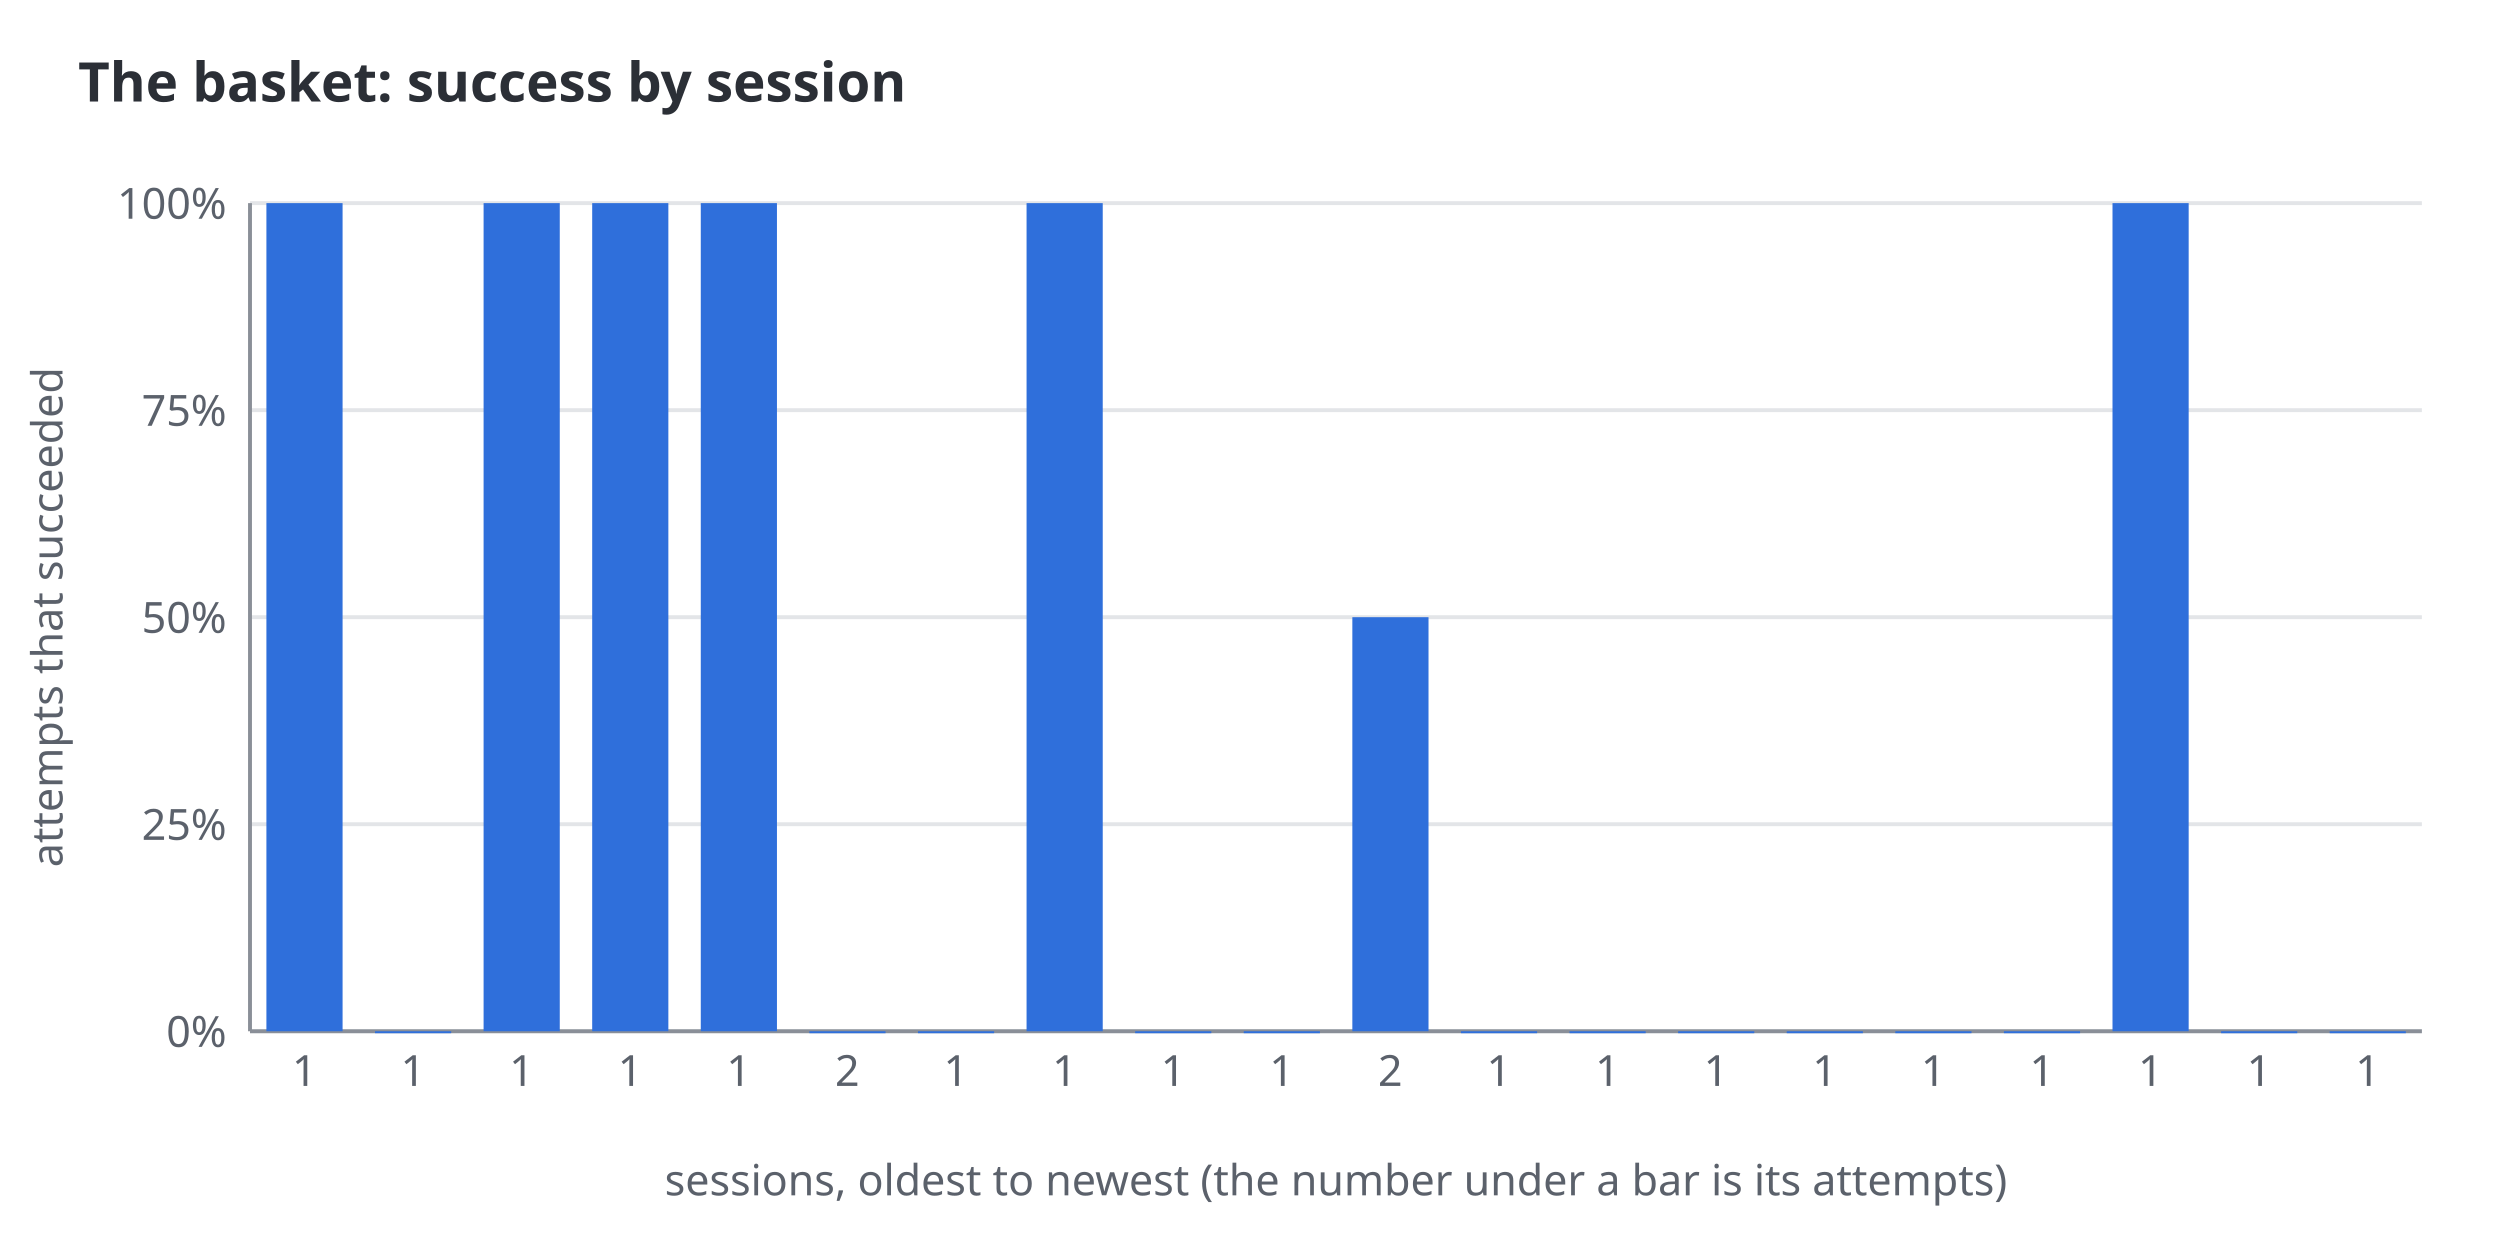
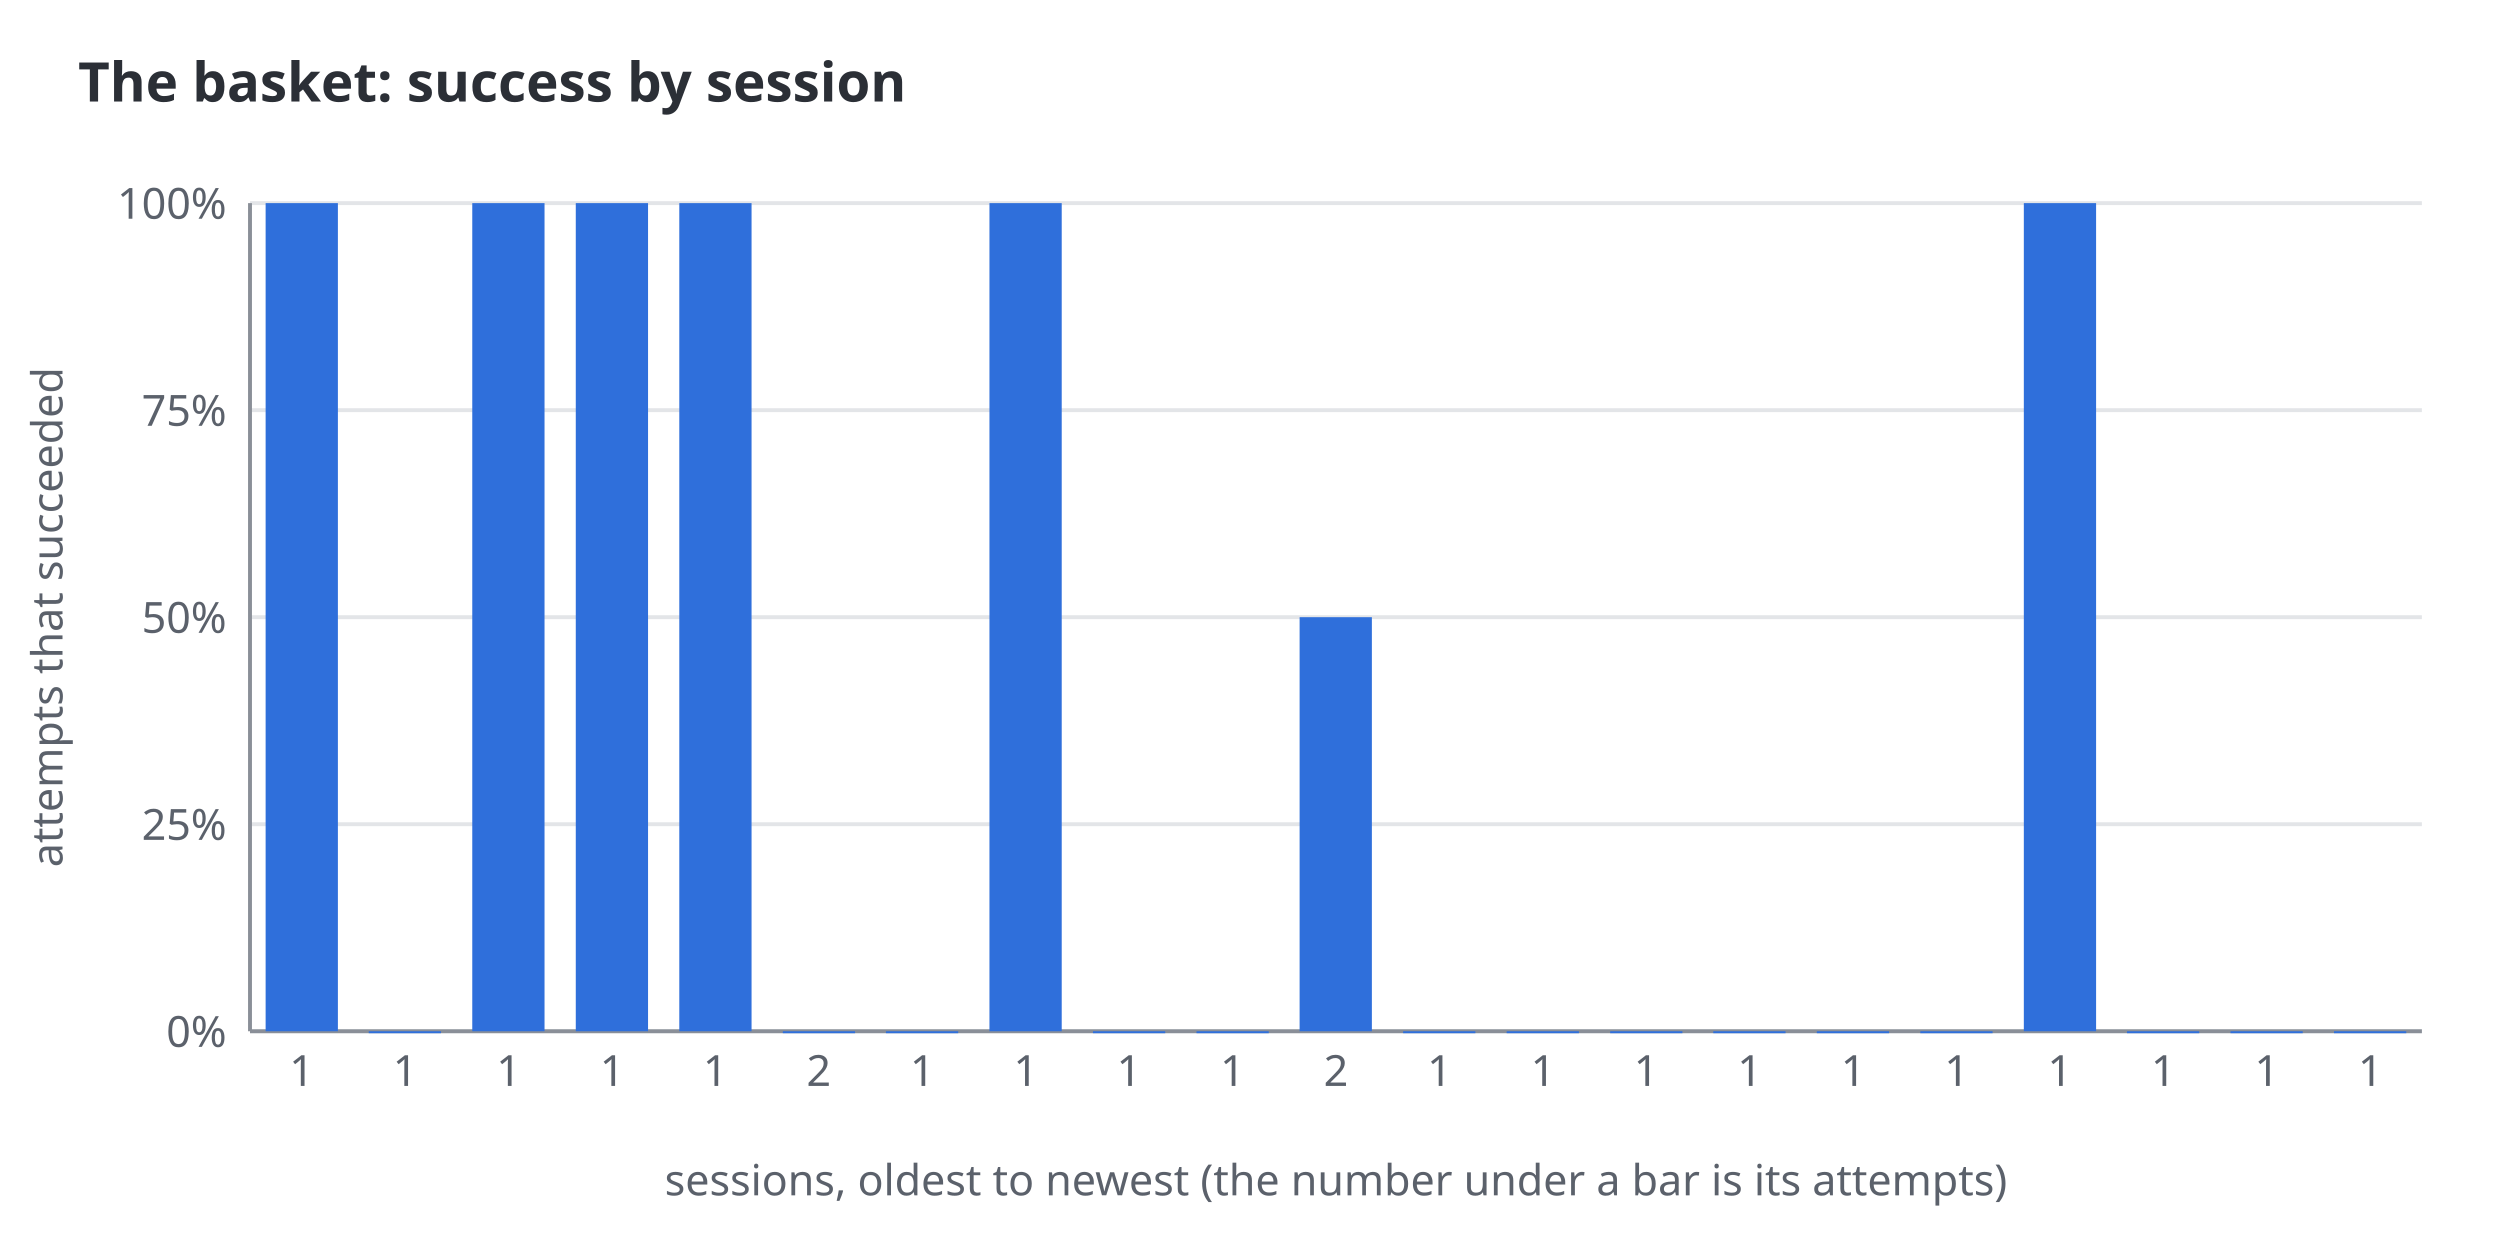
<svg xmlns="http://www.w3.org/2000/svg" viewBox="0 0 640 320" width="640" height="320" role="img" aria-labelledby="t d">
  <style>.bg{fill:#fff}.ax{stroke:#8a8f98;stroke-width:1;fill:none}.gr{stroke:#e3e5e8;stroke-width:1}.tx{fill:#2b2f36;font:12px system-ui,sans-serif}.tt{fill:#2b2f36;font:600 14px system-ui,sans-serif}.sm{fill:#5b616b;font:11px system-ui,sans-serif}.b1{fill:#2f6fdb}.b2{fill:#d9822b}.b3{fill:#8a8f98}.ln{stroke:#d9822b;stroke-width:2;fill:none}.pt{fill:#2f6fdb;fill-opacity:.45}.ep{stroke:#8a8f98;stroke-dasharray:4 3}@media (prefers-color-scheme:dark){.bg{fill:#14171c}.ax{stroke:#7b818c}.gr{stroke:#2a2f37}.tx,.tt{fill:#e6e8eb}.sm{fill:#a2a8b2}.b1{fill:#6aa3ff}.b2{fill:#f0a35a}.pt{fill:#6aa3ff;fill-opacity:.5}.ln{stroke:#f0a35a}}</style>
  <rect class="bg" x="0" y="0" width="640" height="320" />
  <text class="tt" x="20" y="26">The basket: success by session</text>
  <line class="gr" x1="64" y1="264.0" x2="620" y2="264.0" />
  <text class="sm" x="58" y="268.0" text-anchor="end">0%</text>
  <line class="gr" x1="64" y1="211.0" x2="620" y2="211.0" />
  <text class="sm" x="58" y="215.0" text-anchor="end">25%</text>
  <line class="gr" x1="64" y1="158.0" x2="620" y2="158.0" />
  <text class="sm" x="58" y="162.0" text-anchor="end">50%</text>
  <line class="gr" x1="64" y1="105.0" x2="620" y2="105.0" />
  <text class="sm" x="58" y="109.0" text-anchor="end">75%</text>
  <line class="gr" x1="64" y1="52.0" x2="620" y2="52.0" />
  <text class="sm" x="58" y="56.0" text-anchor="end">100%</text>
  <line class="ax" x1="64" y1="264" x2="620" y2="264" />
  <line class="ax" x1="64" y1="264" x2="64" y2="52" />
  <text class="sm" x="16" y="158" transform="rotate(-90 16 158)" text-anchor="middle">attempts that succeeded</text>
-   <rect class="b1" x="68.2" y="52.0" width="19.5" height="212.0" />
-   <text class="sm" x="77.9" y="278" text-anchor="middle">1</text>
-   <rect class="b1" x="96.0" y="264.0" width="19.5" height="0.5" />
-   <text class="sm" x="105.7" y="278" text-anchor="middle">1</text>
-   <rect class="b1" x="123.8" y="52.0" width="19.5" height="212.0" />
-   <text class="sm" x="133.5" y="278" text-anchor="middle">1</text>
-   <rect class="b1" x="151.6" y="52.0" width="19.5" height="212.0" />
-   <text class="sm" x="161.3" y="278" text-anchor="middle">1</text>
-   <rect class="b1" x="179.4" y="52.0" width="19.5" height="212.0" />
-   <text class="sm" x="189.1" y="278" text-anchor="middle">1</text>
-   <rect class="b1" x="207.2" y="264.0" width="19.5" height="0.5" />
-   <text class="sm" x="216.9" y="278" text-anchor="middle">2</text>
-   <rect class="b1" x="235.0" y="264.0" width="19.5" height="0.5" />
-   <text class="sm" x="244.7" y="278" text-anchor="middle">1</text>
-   <rect class="b1" x="262.8" y="52.0" width="19.5" height="212.0" />
-   <text class="sm" x="272.5" y="278" text-anchor="middle">1</text>
-   <rect class="b1" x="290.6" y="264.0" width="19.5" height="0.5" />
-   <text class="sm" x="300.3" y="278" text-anchor="middle">1</text>
-   <rect class="b1" x="318.4" y="264.0" width="19.5" height="0.5" />
-   <text class="sm" x="328.1" y="278" text-anchor="middle">1</text>
-   <rect class="b1" x="346.2" y="158.0" width="19.5" height="106.0" />
-   <text class="sm" x="355.9" y="278" text-anchor="middle">2</text>
-   <rect class="b1" x="374.0" y="264.0" width="19.5" height="0.5" />
-   <text class="sm" x="383.7" y="278" text-anchor="middle">1</text>
-   <rect class="b1" x="401.8" y="264.0" width="19.5" height="0.5" />
-   <text class="sm" x="411.5" y="278" text-anchor="middle">1</text>
-   <rect class="b1" x="429.6" y="264.0" width="19.5" height="0.5" />
-   <text class="sm" x="439.3" y="278" text-anchor="middle">1</text>
-   <rect class="b1" x="457.4" y="264.0" width="19.5" height="0.5" />
-   <text class="sm" x="467.1" y="278" text-anchor="middle">1</text>
-   <rect class="b1" x="485.2" y="264.0" width="19.5" height="0.5" />
-   <text class="sm" x="494.9" y="278" text-anchor="middle">1</text>
-   <rect class="b1" x="513.0" y="264.0" width="19.5" height="0.5" />
-   <text class="sm" x="522.7" y="278" text-anchor="middle">1</text>
-   <rect class="b1" x="540.8" y="52.0" width="19.5" height="212.0" />
-   <text class="sm" x="550.5" y="278" text-anchor="middle">1</text>
-   <rect class="b1" x="568.6" y="264.0" width="19.5" height="0.5" />
-   <text class="sm" x="578.3" y="278" text-anchor="middle">1</text>
-   <rect class="b1" x="596.4" y="264.0" width="19.5" height="0.5" />
-   <text class="sm" x="606.1" y="278" text-anchor="middle">1</text>
+   <rect class="b1" x="68.0" y="52.0" width="18.5" height="212.0" />
+   <text class="sm" x="77.2" y="278" text-anchor="middle">1</text>
+   <rect class="b1" x="94.4" y="264.0" width="18.5" height="0.5" />
+   <text class="sm" x="103.7" y="278" text-anchor="middle">1</text>
+   <rect class="b1" x="120.9" y="52.0" width="18.5" height="212.0" />
+   <text class="sm" x="130.2" y="278" text-anchor="middle">1</text>
+   <rect class="b1" x="147.4" y="52.0" width="18.5" height="212.0" />
+   <text class="sm" x="156.7" y="278" text-anchor="middle">1</text>
+   <rect class="b1" x="173.9" y="52.0" width="18.5" height="212.0" />
+   <text class="sm" x="183.1" y="278" text-anchor="middle">1</text>
+   <rect class="b1" x="200.4" y="264.0" width="18.5" height="0.5" />
+   <text class="sm" x="209.6" y="278" text-anchor="middle">2</text>
+   <rect class="b1" x="226.8" y="264.0" width="18.5" height="0.5" />
+   <text class="sm" x="236.1" y="278" text-anchor="middle">1</text>
+   <rect class="b1" x="253.3" y="52.0" width="18.5" height="212.0" />
+   <text class="sm" x="262.6" y="278" text-anchor="middle">1</text>
+   <rect class="b1" x="279.8" y="264.0" width="18.5" height="0.5" />
+   <text class="sm" x="289.0" y="278" text-anchor="middle">1</text>
+   <rect class="b1" x="306.3" y="264.0" width="18.5" height="0.5" />
+   <text class="sm" x="315.5" y="278" text-anchor="middle">1</text>
+   <rect class="b1" x="332.7" y="158.0" width="18.5" height="106.0" />
+   <text class="sm" x="342.0" y="278" text-anchor="middle">2</text>
+   <rect class="b1" x="359.2" y="264.0" width="18.5" height="0.5" />
+   <text class="sm" x="368.5" y="278" text-anchor="middle">1</text>
+   <rect class="b1" x="385.7" y="264.0" width="18.5" height="0.5" />
+   <text class="sm" x="395.0" y="278" text-anchor="middle">1</text>
+   <rect class="b1" x="412.2" y="264.0" width="18.5" height="0.5" />
+   <text class="sm" x="421.4" y="278" text-anchor="middle">1</text>
+   <rect class="b1" x="438.6" y="264.0" width="18.5" height="0.5" />
+   <text class="sm" x="447.9" y="278" text-anchor="middle">1</text>
+   <rect class="b1" x="465.1" y="264.0" width="18.5" height="0.5" />
+   <text class="sm" x="474.4" y="278" text-anchor="middle">1</text>
+   <rect class="b1" x="491.6" y="264.0" width="18.5" height="0.5" />
+   <text class="sm" x="500.9" y="278" text-anchor="middle">1</text>
+   <rect class="b1" x="518.1" y="52.0" width="18.5" height="212.0" />
+   <text class="sm" x="527.3" y="278" text-anchor="middle">1</text>
+   <rect class="b1" x="544.5" y="264.0" width="18.5" height="0.5" />
+   <text class="sm" x="553.8" y="278" text-anchor="middle">1</text>
+   <rect class="b1" x="571.0" y="264.0" width="18.5" height="0.5" />
+   <text class="sm" x="580.3" y="278" text-anchor="middle">1</text>
+   <rect class="b1" x="597.5" y="264.0" width="18.5" height="0.5" />
+   <text class="sm" x="606.8" y="278" text-anchor="middle">1</text>
  <text class="sm" x="342" y="306" text-anchor="middle">sessions, oldest to newest (the number under a bar is its attempts)</text>
</svg>
